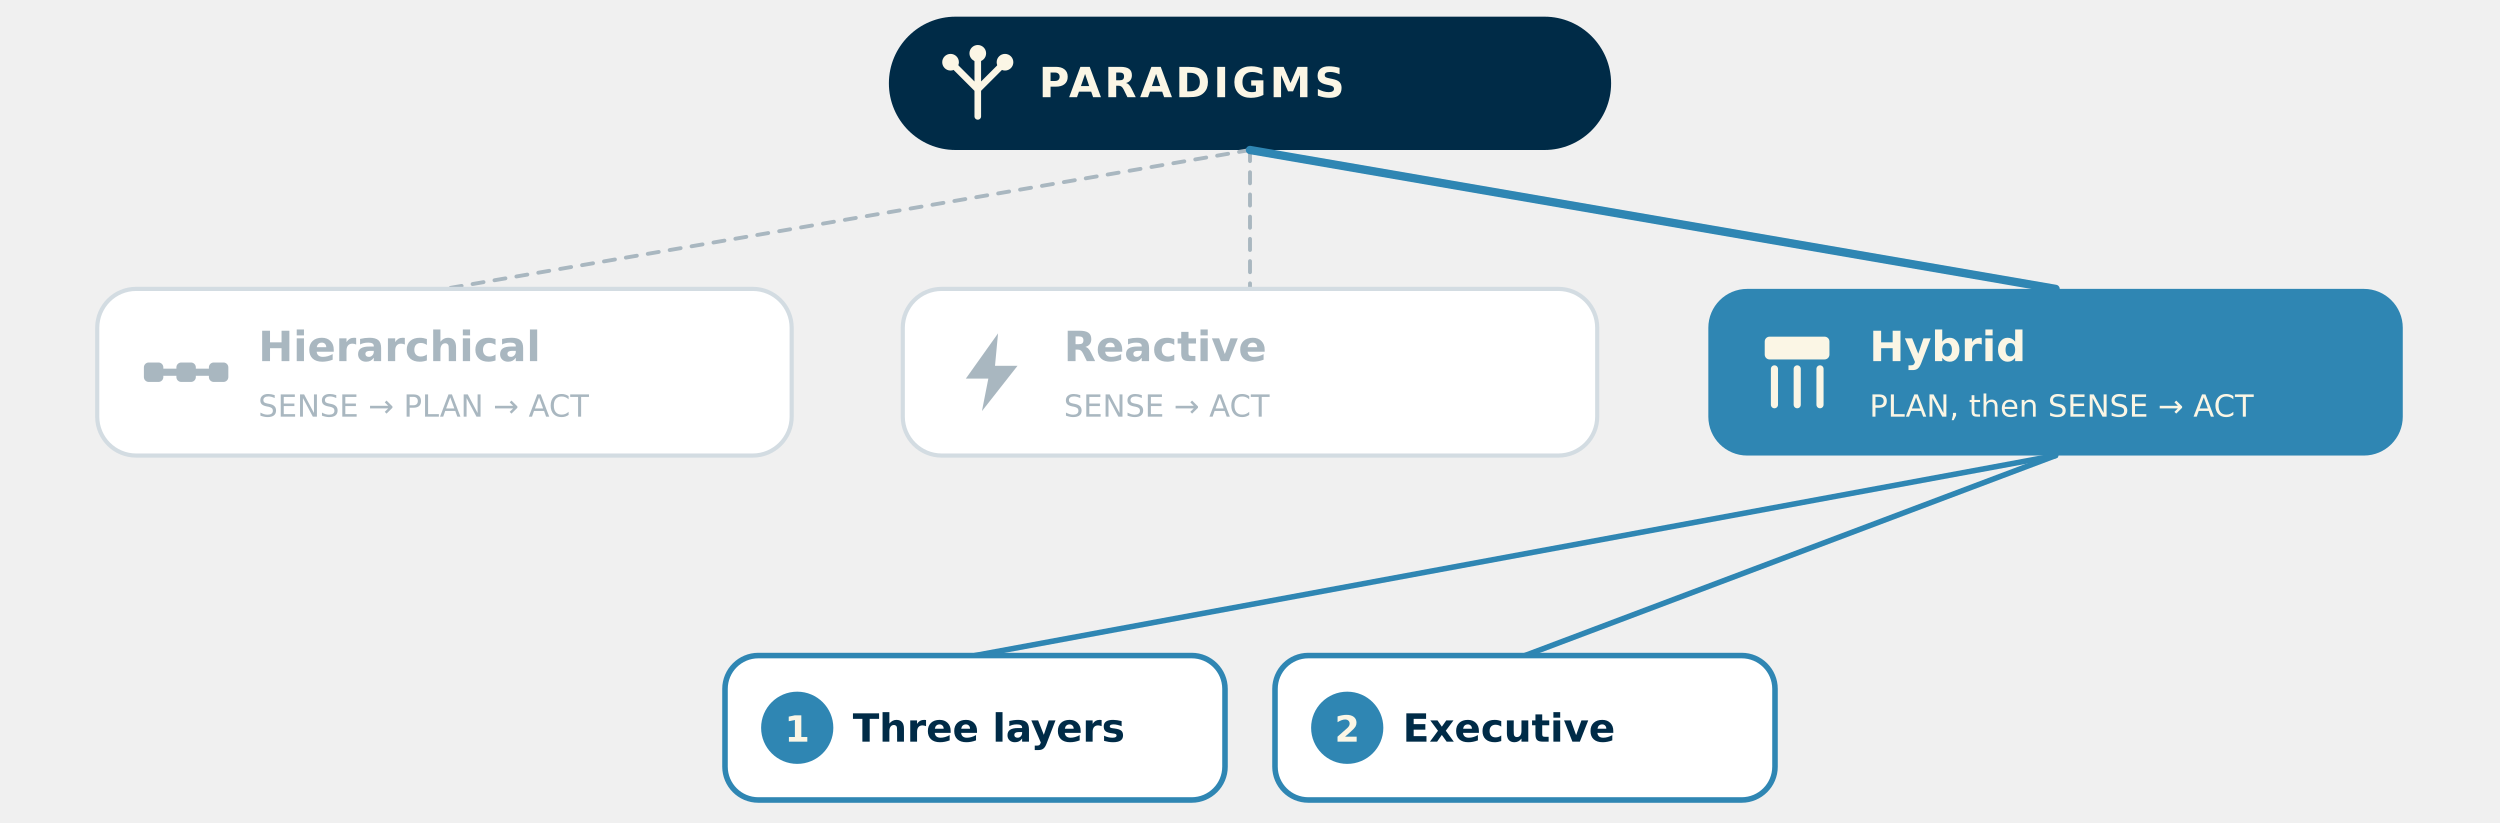
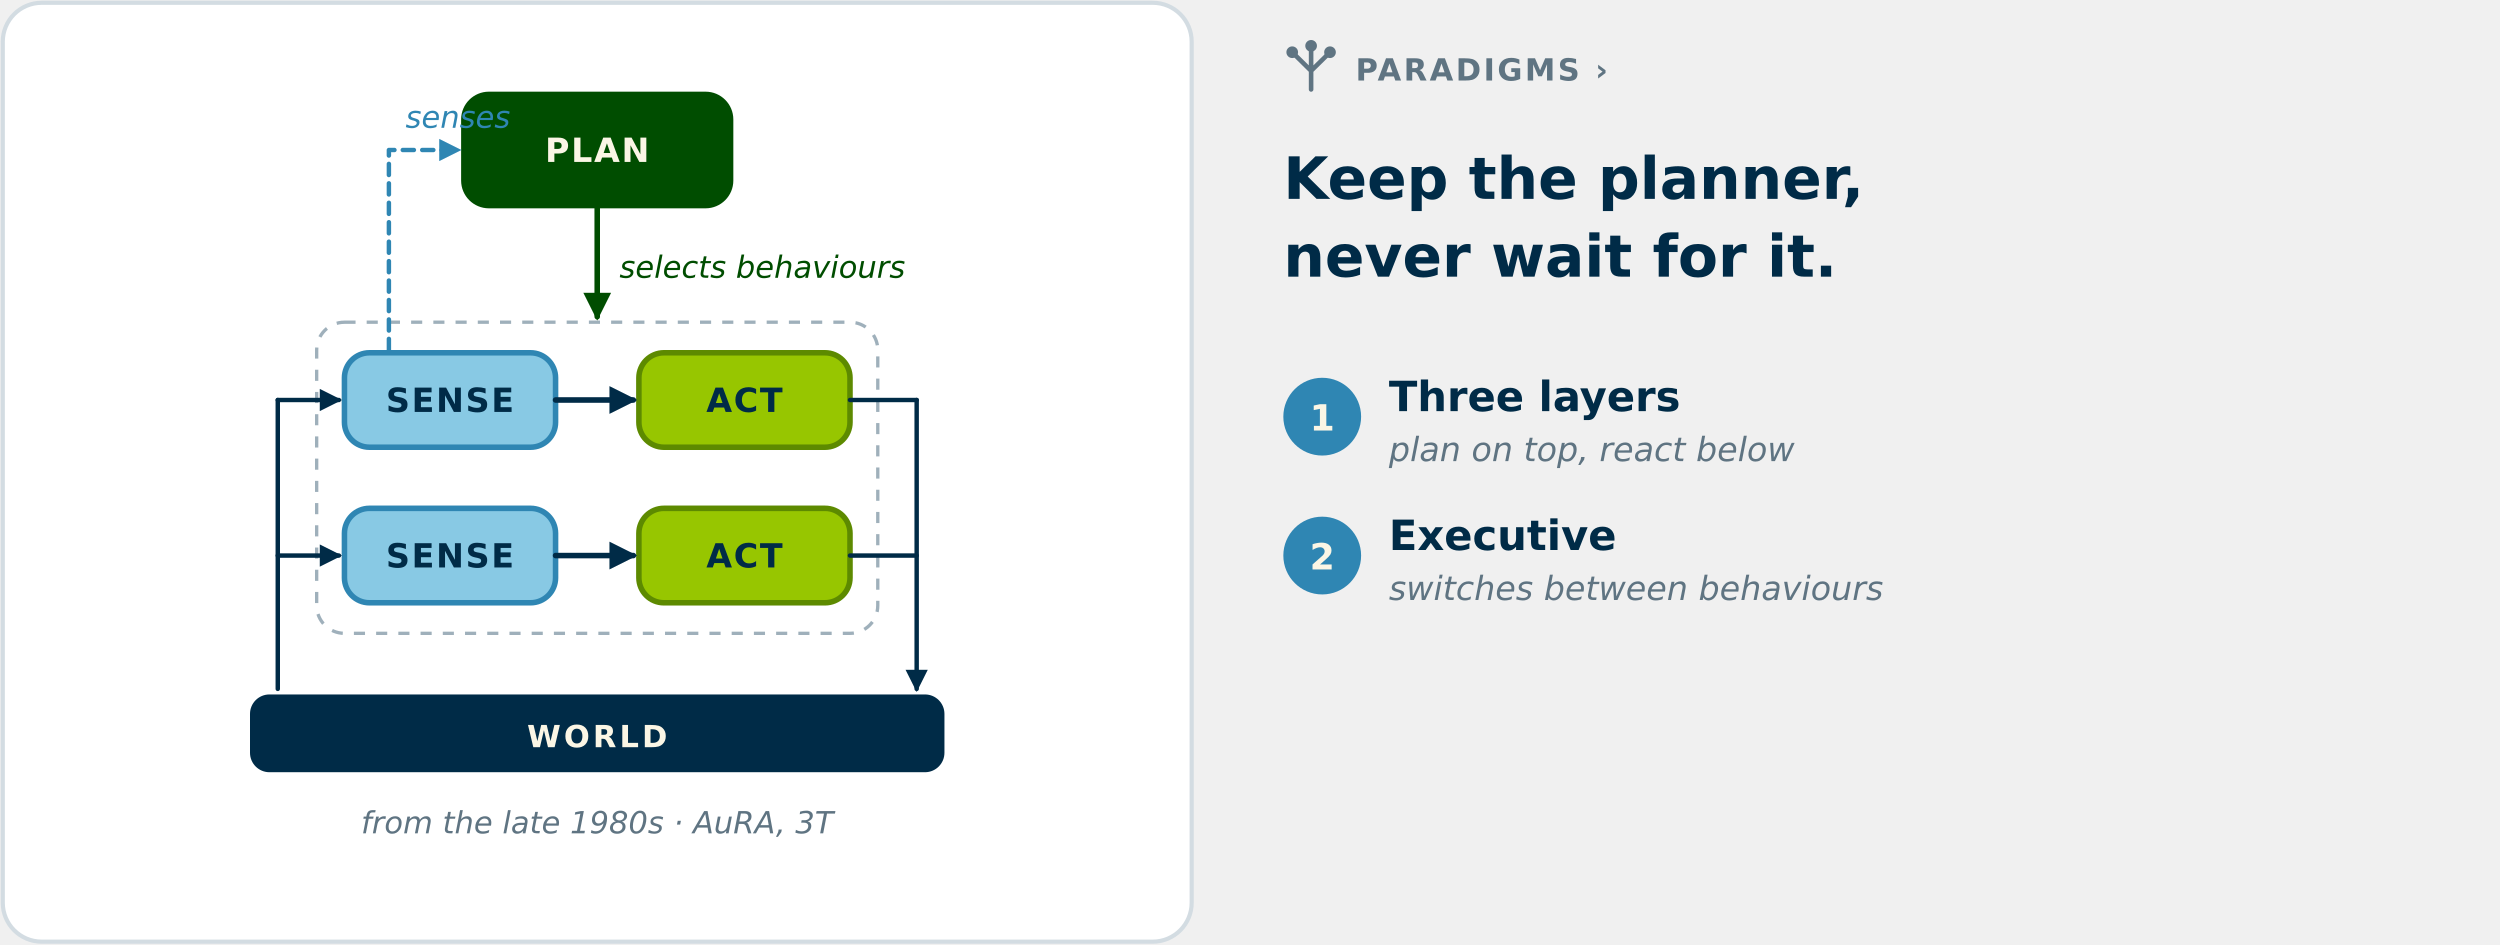
- <svg xmlns="http://www.w3.org/2000/svg" width="900" height="296" viewBox="0 0 900 296">
+ <svg xmlns="http://www.w3.org/2000/svg" width="900" height="340" viewBox="0 0 900 340">
  <defs>
    <marker id="m-navy" viewBox="0 0 10 10" refX="8.6" refY="5" markerWidth="5" markerHeight="5" orient="auto-start-reverse">
      <path d="M0,0L10,5L0,10z" fill="#002b47" />
    </marker>
    <marker id="m-green" viewBox="0 0 10 10" refX="8.6" refY="5" markerWidth="5" markerHeight="5" orient="auto-start-reverse">
      <path d="M0,0L10,5L0,10z" fill="#004d00" />
    </marker>
    <marker id="m-lime" viewBox="0 0 10 10" refX="8.6" refY="5" markerWidth="5" markerHeight="5" orient="auto-start-reverse">
      <path d="M0,0L10,5L0,10z" fill="#5d8a00" />
    </marker>
    <marker id="m-red" viewBox="0 0 10 10" refX="8.6" refY="5" markerWidth="5" markerHeight="5" orient="auto-start-reverse">
      <path d="M0,0L10,5L0,10z" fill="#b3261e" />
    </marker>
    <marker id="m-amber" viewBox="0 0 10 10" refX="8.6" refY="5" markerWidth="5" markerHeight="5" orient="auto-start-reverse">
      <path d="M0,0L10,5L0,10z" fill="#d98e04" />
    </marker>
    <marker id="m-muted" viewBox="0 0 10 10" refX="8.6" refY="5" markerWidth="5" markerHeight="5" orient="auto-start-reverse">
      <path d="M0,0L10,5L0,10z" fill="#5f7482" />
    </marker>
    <marker id="m-sky" viewBox="0 0 10 10" refX="8.6" refY="5" markerWidth="5" markerHeight="5" orient="auto-start-reverse">
      <path d="M0,0L10,5L0,10z" fill="#2f86b3" />
    </marker>
    <marker id="m-cream" viewBox="0 0 10 10" refX="8.6" refY="5" markerWidth="5" markerHeight="5" orient="auto-start-reverse">
      <path d="M0,0L10,5L0,10z" fill="#fbf6e5" />
    </marker>
    <marker id="m-limeb" viewBox="0 0 10 10" refX="8.6" refY="5" markerWidth="5" markerHeight="5" orient="auto-start-reverse">
      <path d="M0,0L10,5L0,10z" fill="#97c600" />
    </marker>
    <marker id="m-faint" viewBox="0 0 10 10" refX="8.6" refY="5" markerWidth="5" markerHeight="5" orient="auto-start-reverse">
      <path d="M0,0L10,5L0,10z" fill="#a9b7c0" />
    </marker>
  </defs>
  <g font-family="Verdana, 'DejaVu Sans', Arial, sans-serif" fill="#002b47">
-     <rect x="320.0" y="6.0" width="260.0" height="48.0" rx="24" fill="#002b47" />
-     <path d="M352.0,41.9 L352.0,32.2 M352.0,32.2 L342.2,22.4 M352.0,32.2 L352.0,19.2 M352.0,32.2 L361.8,22.4" fill="none" stroke="#fbf6e5" stroke-width="2.38" stroke-linecap="round" stroke-linejoin="round" />
-     <circle cx="342.2" cy="22.4" r="3.0" fill="#fbf6e5" />
-     <circle cx="352.0" cy="19.2" r="3.0" fill="#fbf6e5" />
-     <circle cx="361.8" cy="22.4" r="3.0" fill="#fbf6e5" />
-     <text x="374.0" y="35.0" font-size="15" text-anchor="start" fill="#fbf6e5" font-weight="bold" letter-spacing="0.08em">PARADIGMS</text>
-     <path d="M450,54 L160,104" fill="none" stroke="#a9b7c0" stroke-width="1.4" stroke-linecap="round" stroke-linejoin="round" stroke-dasharray="4 4" />
-     <rect x="35.0" y="104.0" width="250.0" height="60.0" rx="14" fill="#ffffff" stroke="#d3dce2" stroke-width="1.5" />
-     <rect x="51.8" y="130.5" width="7.0" height="7.0" rx="1.75" fill="#a9b7c0" />
-     <rect x="63.5" y="130.5" width="7.0" height="7.0" rx="1.75" fill="#a9b7c0" />
-     <rect x="75.2" y="130.5" width="7.0" height="7.0" rx="1.75" fill="#a9b7c0" />
-     <path d="M58.8,134.0 L63.5,134.0 M70.5,134.0 L75.2,134.0" fill="none" stroke="#a9b7c0" stroke-width="2.57" stroke-linecap="round" stroke-linejoin="round" />
-     <text x="93.0" y="130.0" font-size="15" text-anchor="start" fill="#a9b7c0" font-weight="bold">Hierarchical</text>
-     <text x="93.0" y="150.0" font-size="11" text-anchor="start" fill="#a9b7c0">SENSE → PLAN → ACT</text>
-     <path d="M450,54 L450,104" fill="none" stroke="#a9b7c0" stroke-width="1.4" stroke-linecap="round" stroke-linejoin="round" stroke-dasharray="4 4" />
-     <rect x="325.0" y="104.0" width="250.0" height="60.0" rx="14" fill="#ffffff" stroke="#d3dce2" stroke-width="1.5" />
-     <polygon points="359.3,120.0 347.7,136.3 355.8,136.3 353.5,148.0 366.3,131.7 358.2,131.7" fill="#a9b7c0" />
-     <text x="383.0" y="130.0" font-size="15" text-anchor="start" fill="#a9b7c0" font-weight="bold">Reactive</text>
-     <text x="383.0" y="150.0" font-size="11" text-anchor="start" fill="#a9b7c0">SENSE → ACT</text>
-     <path d="M450,54 L740,104" fill="none" stroke="#2f86b3" stroke-width="3" stroke-linecap="round" stroke-linejoin="round" />
-     <rect x="615.0" y="104.0" width="250.0" height="60.0" rx="14" fill="#2f86b3" />
-     <rect x="635.3" y="121.2" width="23.3" height="8.2" rx="1.75" fill="#fbf6e5" />
-     <path d="M638.8,132.8 L638.8,145.7 M647.0,132.8 L647.0,145.7 M655.2,132.8 L655.2,145.7" fill="none" stroke="#fbf6e5" stroke-width="2.57" stroke-linecap="round" stroke-linejoin="round" />
-     <text x="673.0" y="130.0" font-size="15" text-anchor="start" fill="#fbf6e5" font-weight="bold">Hybrid</text>
-     <text x="673.0" y="150.0" font-size="11" text-anchor="start" fill="#fbf6e5">PLAN, then SENSE → ACT</text>
-     <path d="M740,164 L351.0,236" fill="none" stroke="#2f86b3" stroke-width="2" stroke-linecap="round" stroke-linejoin="round" />
-     <rect x="261.0" y="236.0" width="180.0" height="52.0" rx="12" fill="#ffffff" stroke="#2f86b3" stroke-width="2" />
-     <circle cx="287.0" cy="262.0" r="13.0" fill="#2f86b3" />
-     <text x="287.0" y="267.0" font-size="13" text-anchor="middle" fill="#fbf6e5" font-weight="bold">1</text>
-     <text x="307.0" y="267.0" font-size="14" text-anchor="start" fill="#002b47" font-weight="bold">Three layers</text>
-     <path d="M740,164 L549.0,236" fill="none" stroke="#2f86b3" stroke-width="2" stroke-linecap="round" stroke-linejoin="round" />
-     <rect x="459.0" y="236.0" width="180.0" height="52.0" rx="12" fill="#ffffff" stroke="#2f86b3" stroke-width="2" />
-     <circle cx="485.0" cy="262.0" r="13.0" fill="#2f86b3" />
-     <text x="485.0" y="267.0" font-size="13" text-anchor="middle" fill="#fbf6e5" font-weight="bold">2</text>
-     <text x="505.0" y="267.0" font-size="14" text-anchor="start" fill="#002b47" font-weight="bold">Executive</text>
+     <rect x="1.0" y="1.0" width="428.0" height="338.0" rx="14" fill="#ffffff" stroke="#d3dce2" stroke-width="1.5" />
+     <g transform="translate(70,-46)">
+       <rect x="20.0" y="296.0" width="250.0" height="28.0" rx="7" fill="#002b47" />
+       <text x="145.0" y="315.0" font-size="11" text-anchor="middle" fill="#fbf6e5" font-weight="bold" letter-spacing="0.1em">WORLD</text>
+       <text x="145.0" y="346.0" font-size="11" text-anchor="middle" fill="#5f7482" font-style="italic">from the late 1980s · AuRA, 3T</text>
+       <rect x="97.0" y="80.0" width="96.0" height="40.0" rx="9" fill="#004d00" stroke="#004d00" stroke-width="2" />
+       <text x="145.0" y="104.3" font-size="12" text-anchor="middle" fill="#fbf6e5" font-weight="bold" letter-spacing="0.05em">PLAN</text>
+       <rect x="44.0" y="162.0" width="202.0" height="112.0" rx="10" fill="none" stroke="#9fb0bb" stroke-width="1.2" stroke-dasharray="4 4" />
+       <rect x="54.0" y="173.0" width="76.0" height="34.0" rx="9" fill="#88c9e4" stroke="#2f86b3" stroke-width="2" />
+       <text x="92.0" y="194.3" font-size="12" text-anchor="middle" fill="#002b47" font-weight="bold" letter-spacing="0.05em">SENSE</text>
+       <rect x="160.0" y="173.0" width="76.0" height="34.0" rx="9" fill="#97c600" stroke="#5d8a00" stroke-width="2" />
+       <text x="198.0" y="194.3" font-size="12" text-anchor="middle" fill="#002b47" font-weight="bold" letter-spacing="0.05em">ACT</text>
+       <path d="M130,190 L158,190" fill="none" stroke="#002b47" stroke-width="2" stroke-linecap="round" stroke-linejoin="round" marker-end="url(#m-navy)" />
+       <path d="M30,190 L52,190" fill="none" stroke="#002b47" stroke-width="1.6" stroke-linecap="round" stroke-linejoin="round" marker-end="url(#m-navy)" />
+       <path d="M236,190 L260,190" fill="none" stroke="#002b47" stroke-width="1.6" stroke-linecap="round" stroke-linejoin="round" />
+       <rect x="54.0" y="229.0" width="76.0" height="34.0" rx="9" fill="#88c9e4" stroke="#2f86b3" stroke-width="2" />
+       <text x="92.0" y="250.3" font-size="12" text-anchor="middle" fill="#002b47" font-weight="bold" letter-spacing="0.05em">SENSE</text>
+       <rect x="160.0" y="229.0" width="76.0" height="34.0" rx="9" fill="#97c600" stroke="#5d8a00" stroke-width="2" />
+       <text x="198.0" y="250.3" font-size="12" text-anchor="middle" fill="#002b47" font-weight="bold" letter-spacing="0.05em">ACT</text>
+       <path d="M130,246 L158,246" fill="none" stroke="#002b47" stroke-width="2" stroke-linecap="round" stroke-linejoin="round" marker-end="url(#m-navy)" />
+       <path d="M30,246 L52,246" fill="none" stroke="#002b47" stroke-width="1.6" stroke-linecap="round" stroke-linejoin="round" marker-end="url(#m-navy)" />
+       <path d="M236,246 L260,246" fill="none" stroke="#002b47" stroke-width="1.6" stroke-linecap="round" stroke-linejoin="round" />
+       <path d="M30,294 L30,190" fill="none" stroke="#002b47" stroke-width="1.6" stroke-linecap="round" stroke-linejoin="round" />
+       <path d="M260,190 L260,294" fill="none" stroke="#002b47" stroke-width="1.6" stroke-linecap="round" stroke-linejoin="round" marker-end="url(#m-navy)" />
+       <path d="M145.0,121 L145.0,160" fill="none" stroke="#004d00" stroke-width="2" stroke-linecap="round" stroke-linejoin="round" marker-end="url(#m-green)" />
+       <text x="153.0" y="146.0" font-size="11" text-anchor="start" fill="#004d00" font-style="italic">selects behaviours</text>
+       <path d="M70,172 L70,100 L95.0,100" fill="none" stroke="#2f86b3" stroke-width="1.6" stroke-linecap="round" stroke-linejoin="round" marker-end="url(#m-sky)" stroke-dasharray="4 3" />
+       <text x="76.0" y="92.0" font-size="11" text-anchor="start" fill="#2f86b3" font-style="italic">senses</text>
+     </g>
+     <path d="M472.0,32.2 L472.0,25.5 M472.0,25.5 L465.2,18.8 M472.0,25.5 L472.0,16.5 M472.0,25.5 L478.8,18.8" fill="none" stroke="#5f7482" stroke-width="1.65" stroke-linecap="round" stroke-linejoin="round" />
+     <circle cx="465.2" cy="18.8" r="2.1" fill="#5f7482" />
+     <circle cx="472.0" cy="16.5" r="2.1" fill="#5f7482" />
+     <circle cx="478.8" cy="18.8" r="2.1" fill="#5f7482" />
+     <text x="488.0" y="29.0" font-size="11" text-anchor="start" fill="#5f7482" font-weight="bold" letter-spacing="0.08em">PARADIGMS  ›</text>
+     <text x="462.0" y="71.6" font-size="21" text-anchor="start" fill="#002b47" font-weight="bold">Keep the planner,</text>
+     <text x="462.0" y="99.6" font-size="21" text-anchor="start" fill="#002b47" font-weight="bold">never wait for it.</text>
+     <circle cx="476.0" cy="150.0" r="14.0" fill="#2f86b3" />
+     <text x="476.0" y="155.0" font-size="13" text-anchor="middle" fill="#fbf6e5" font-weight="bold">1</text>
+     <text x="500.0" y="148.0" font-size="15" text-anchor="start" fill="#002b47" font-weight="bold">Three layers</text>
+     <text x="500.0" y="166.0" font-size="12" text-anchor="start" fill="#5f7482" font-style="italic">plan on top, react below</text>
+     <circle cx="476.0" cy="200.0" r="14.0" fill="#2f86b3" />
+     <text x="476.0" y="205.0" font-size="13" text-anchor="middle" fill="#fbf6e5" font-weight="bold">2</text>
+     <text x="500.0" y="198.0" font-size="15" text-anchor="start" fill="#002b47" font-weight="bold">Executive</text>
+     <text x="500.0" y="216.0" font-size="12" text-anchor="start" fill="#5f7482" font-style="italic">switches between behaviours</text>
  </g>
</svg>
